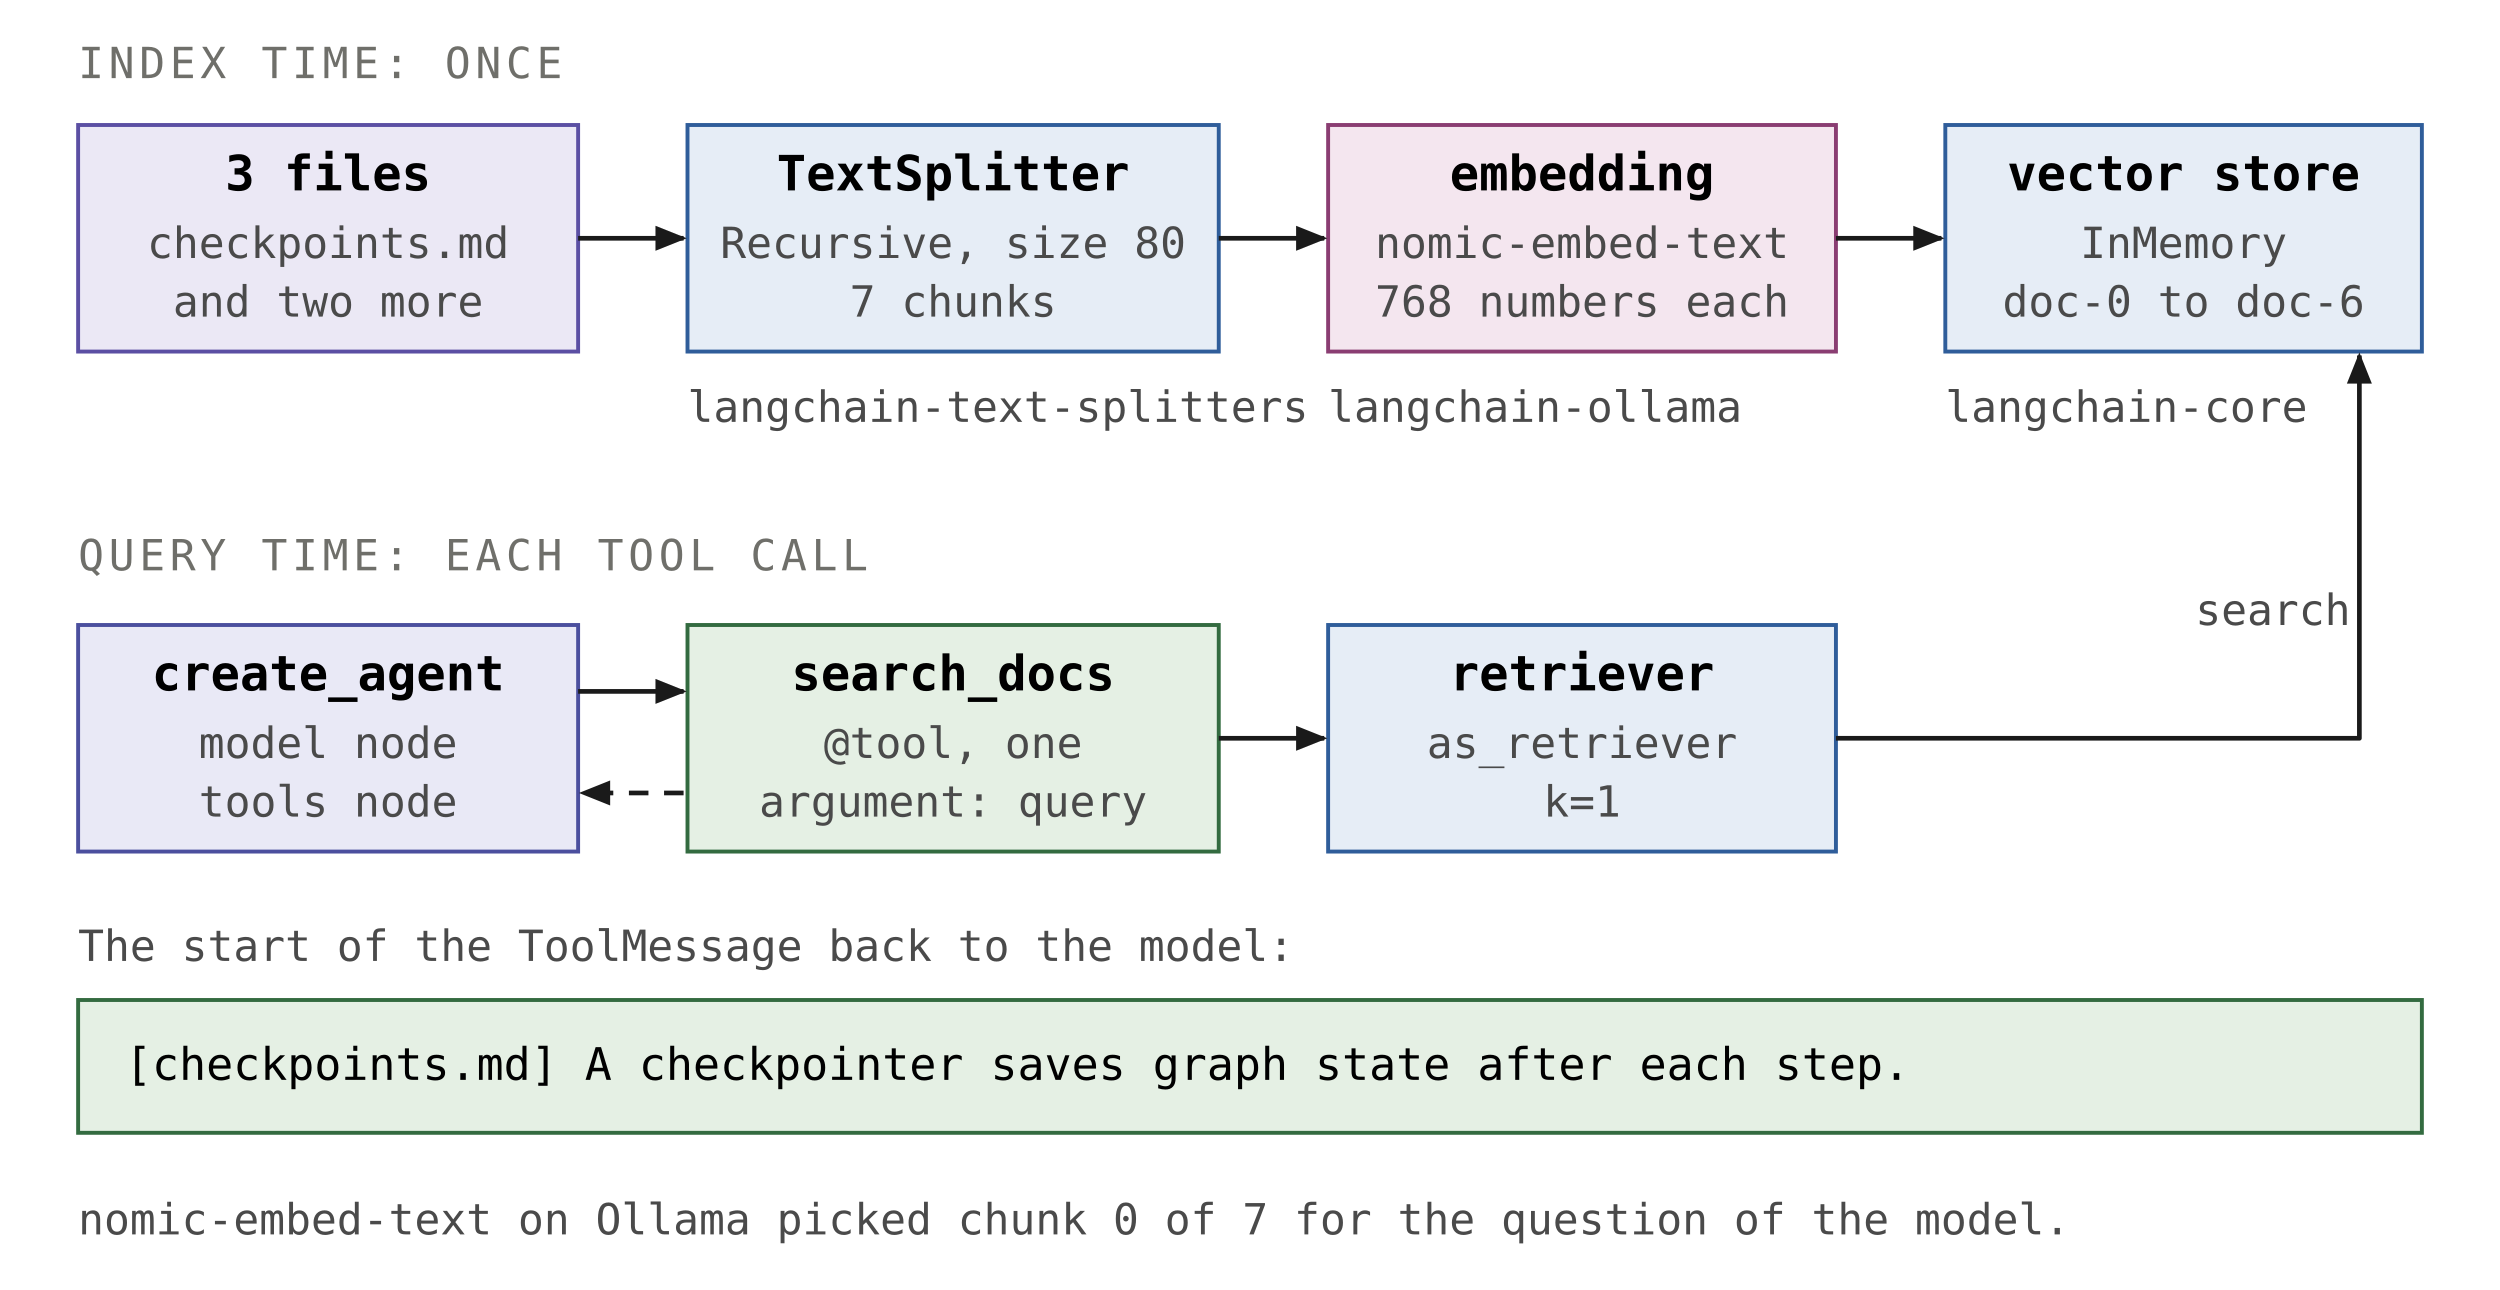
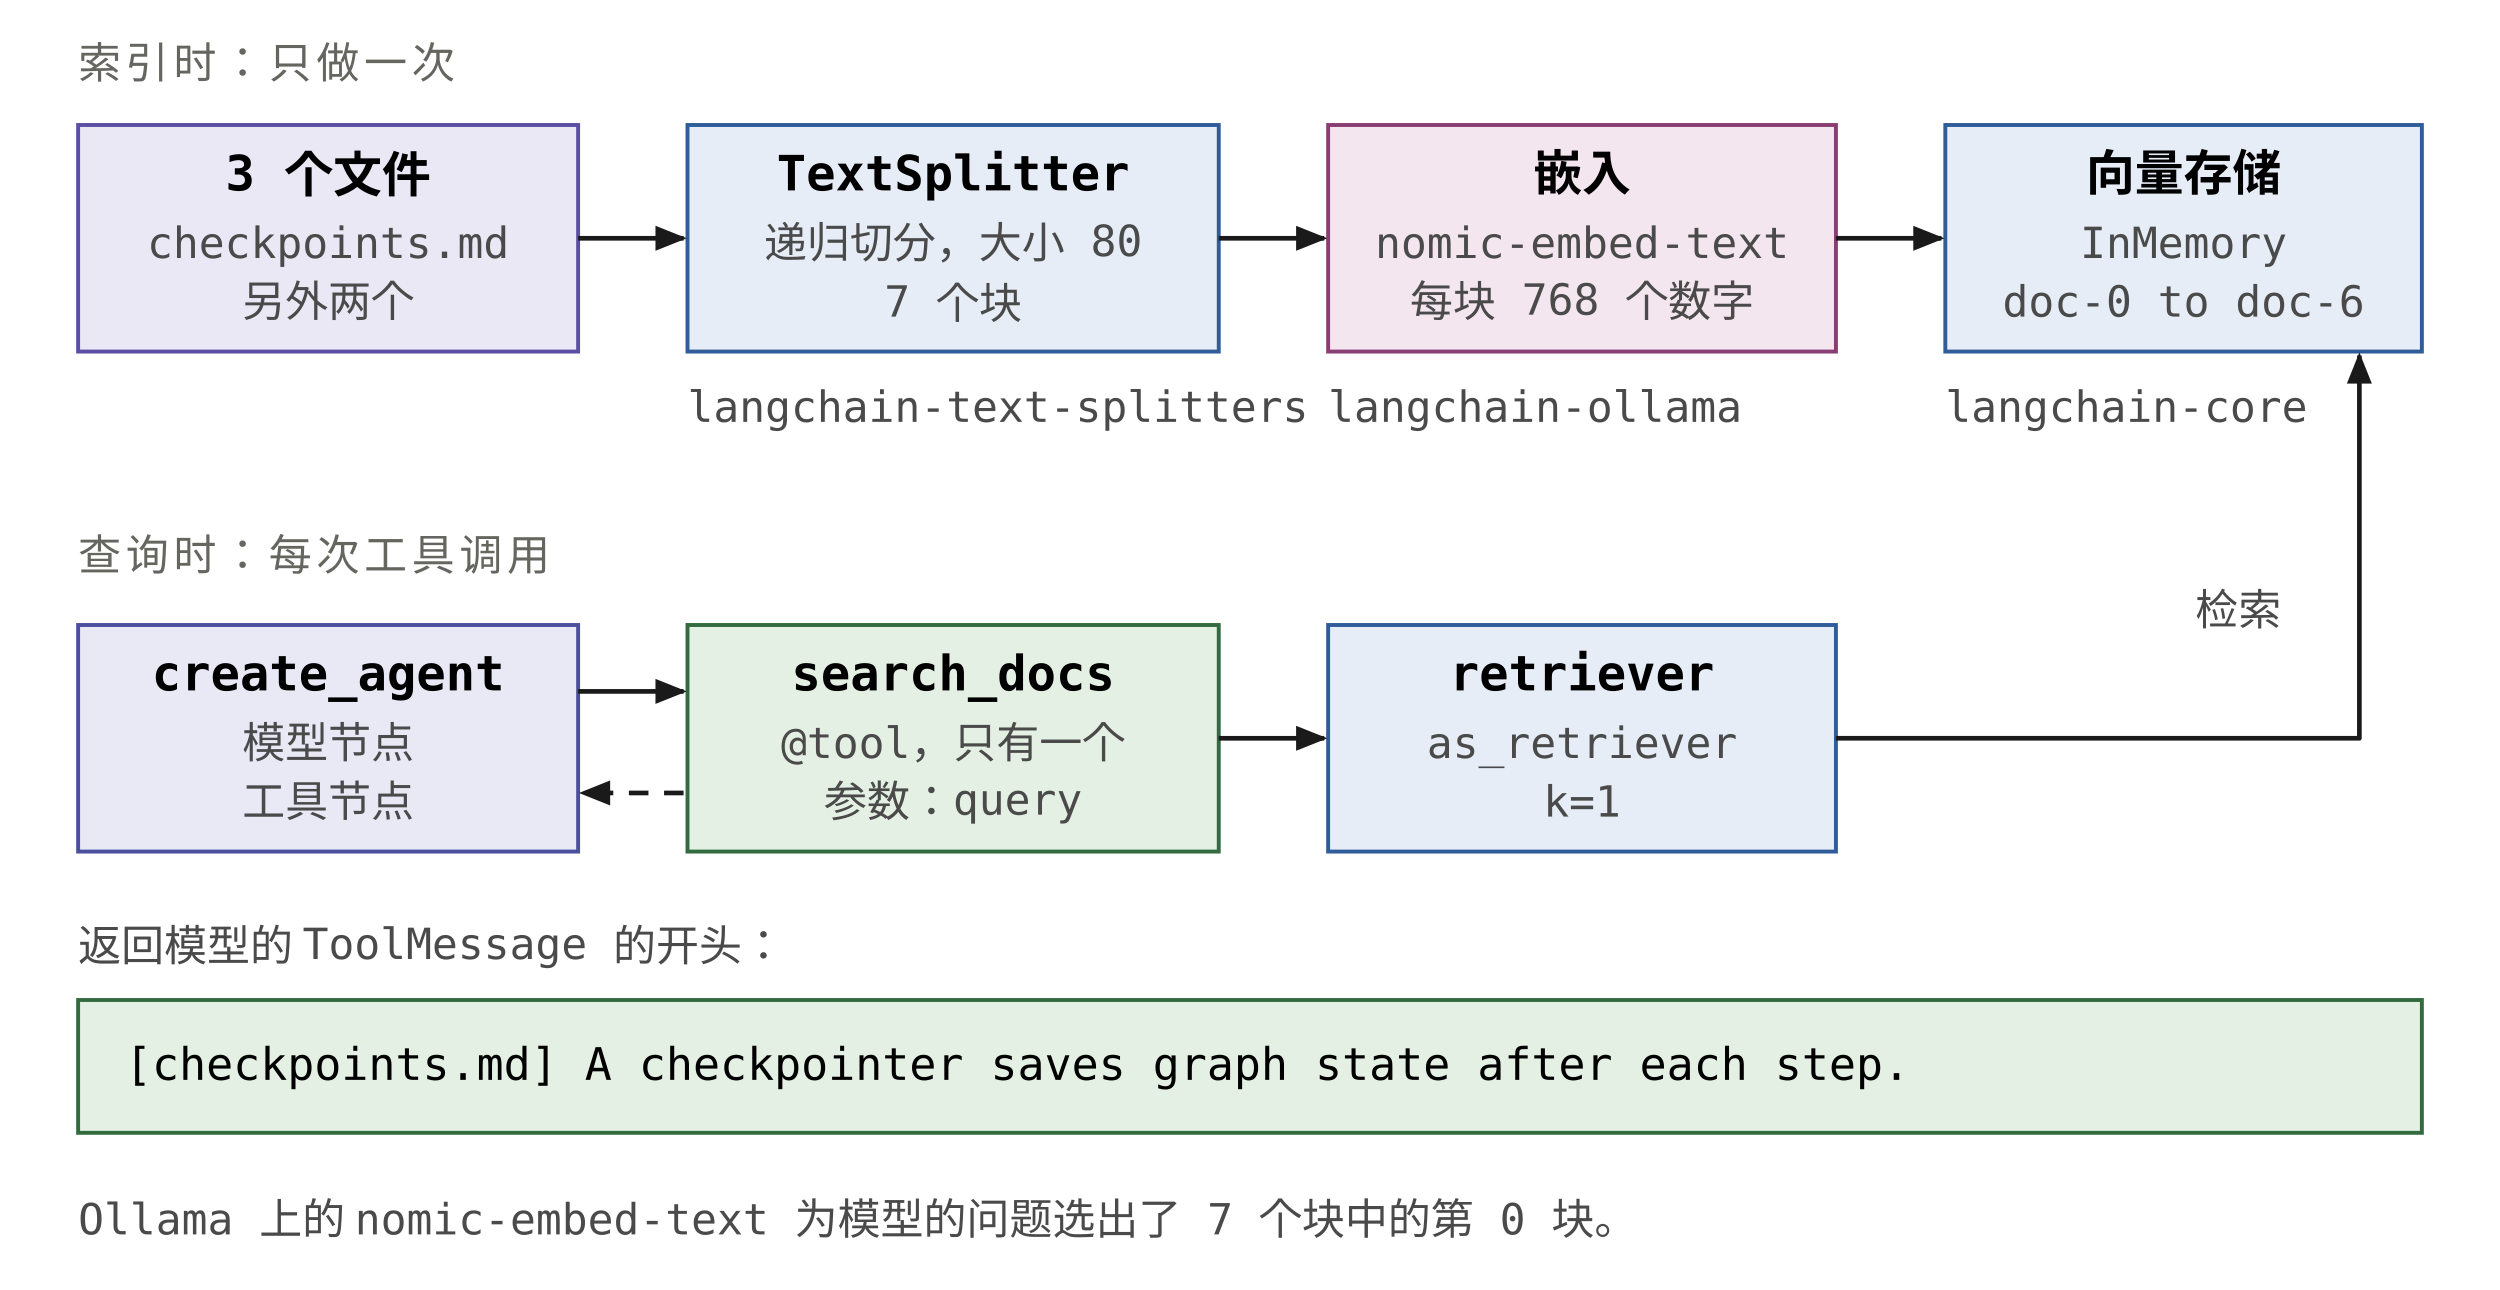
<svg xmlns="http://www.w3.org/2000/svg" viewBox="0 0 640 330" role="img" aria-labelledby="fig-7-1-title fig-7-1-desc" font-family="JetBrains Mono, ui-monospace, monospace">
  <defs>
    <marker id="fig-7-1-head-ink" viewBox="0 0 10 10" refX="9" refY="5" markerWidth="8" markerHeight="8" markerUnits="userSpaceOnUse" orient="auto-start-reverse">
      <path d="M0 1 L10 5 L0 9 z" fill="var(--m-ink, #1a1a1a)" />
    </marker>
  </defs>
-   <text x="20" y="20" font-size="11" letter-spacing="1.2" fill="var(--m-ink-mute, #6f6f6a)">INDEX TIME: ONCE</text>
+   <text x="20" y="20" font-size="11" letter-spacing="1.2" fill="var(--m-ink-mute, #666660)">索引时：只做一次</text>
  <rect x="20" y="32" width="128" height="58" fill="var(--m-violet-fill, #ebe8f5)" stroke="var(--m-violet-ink, #5b4fa3)" />
-   <text x="84" y="48.75" font-size="12.5" text-anchor="middle" font-weight="700">3 files</text>
+   <text x="84" y="48.75" font-size="12.5" text-anchor="middle" font-weight="700">3 个文件</text>
  <text x="84" y="66.05" font-size="11" text-anchor="middle" class="m-serif" fill="var(--m-ink-soft, #4a4a4a)">checkpoints.md</text>
-   <text x="84" y="81.05" font-size="11" text-anchor="middle" class="m-serif" fill="var(--m-ink-soft, #4a4a4a)">and two more</text>
+   <text x="84" y="81.05" font-size="11" text-anchor="middle" class="m-serif" fill="var(--m-ink-soft, #4a4a4a)">另外两个</text>
  <rect x="176" y="32" width="136" height="58" fill="var(--m-blue-fill, #e6edf6)" stroke="var(--m-blue-ink, #2f5d9a)" />
  <text x="244" y="48.75" font-size="12.5" text-anchor="middle" font-weight="700">TextSplitter</text>
-   <text x="244" y="66.05" font-size="11" text-anchor="middle" class="m-serif" fill="var(--m-ink-soft, #4a4a4a)">Recursive, size 80</text>
-   <text x="244" y="81.05" font-size="11" text-anchor="middle" class="m-serif" fill="var(--m-ink-soft, #4a4a4a)">7 chunks</text>
+   <text x="244" y="66.05" font-size="11" text-anchor="middle" class="m-serif" fill="var(--m-ink-soft, #4a4a4a)">递归切分，大小 80</text>
+   <text x="244" y="81.05" font-size="11" text-anchor="middle" class="m-serif" fill="var(--m-ink-soft, #4a4a4a)">7 个块</text>
  <rect x="340" y="32" width="130" height="58" fill="var(--m-plum-fill, #f4e6ef)" stroke="var(--m-plum-ink, #8a3d72)" />
-   <text x="405" y="48.75" font-size="12.5" text-anchor="middle" font-weight="700">embedding</text>
+   <text x="405" y="48.75" font-size="12.5" text-anchor="middle" font-weight="700">嵌入</text>
  <text x="405" y="66.05" font-size="11" text-anchor="middle" class="m-serif" fill="var(--m-ink-soft, #4a4a4a)">nomic-embed-text</text>
-   <text x="405" y="81.05" font-size="11" text-anchor="middle" class="m-serif" fill="var(--m-ink-soft, #4a4a4a)">768 numbers each</text>
+   <text x="405" y="81.05" font-size="11" text-anchor="middle" class="m-serif" fill="var(--m-ink-soft, #4a4a4a)">每块 768 个数字</text>
  <rect x="498" y="32" width="122" height="58" fill="var(--m-blue-fill, #e6edf6)" stroke="var(--m-blue-ink, #2f5d9a)" />
-   <text x="559" y="48.75" font-size="12.5" text-anchor="middle" font-weight="700">vector store</text>
+   <text x="559" y="48.75" font-size="12.5" text-anchor="middle" font-weight="700">向量存储</text>
  <text x="559" y="66.05" font-size="11" text-anchor="middle" class="m-serif" fill="var(--m-ink-soft, #4a4a4a)">InMemory</text>
  <text x="559" y="81.05" font-size="11" text-anchor="middle" class="m-serif" fill="var(--m-ink-soft, #4a4a4a)">doc-0 to doc-6</text>
  <line x1="148" y1="61" x2="175" y2="61" stroke="var(--m-ink, #1a1a1a)" stroke-width="1.2" marker-end="url(#fig-7-1-head-ink)" />
  <line x1="312" y1="61" x2="339" y2="61" stroke="var(--m-ink, #1a1a1a)" stroke-width="1.2" marker-end="url(#fig-7-1-head-ink)" />
  <line x1="470" y1="61" x2="497" y2="61" stroke="var(--m-ink, #1a1a1a)" stroke-width="1.2" marker-end="url(#fig-7-1-head-ink)" />
  <text x="176" y="108" font-size="11" class="m-serif" fill="var(--m-ink-soft, #4a4a4a)">langchain-text-splitters</text>
  <text x="340" y="108" font-size="11" class="m-serif" fill="var(--m-ink-soft, #4a4a4a)">langchain-ollama</text>
  <text x="498" y="108" font-size="11" class="m-serif" fill="var(--m-ink-soft, #4a4a4a)">langchain-core</text>
-   <text x="20" y="146" font-size="11" letter-spacing="1.2" fill="var(--m-ink-mute, #6f6f6a)">QUERY TIME: EACH TOOL CALL</text>
+   <text x="20" y="146" font-size="11" letter-spacing="1.2" fill="var(--m-ink-mute, #666660)">查询时：每次工具调用</text>
  <rect x="20" y="160" width="128" height="58" fill="var(--m-indigo-fill, #e9e9f6)" stroke="var(--m-indigo-ink, #4b4f9e)" />
  <text x="84" y="176.75" font-size="12.5" text-anchor="middle" font-weight="700">create_agent</text>
-   <text x="84" y="194.05" font-size="11" text-anchor="middle" class="m-serif" fill="var(--m-ink-soft, #4a4a4a)">model node</text>
-   <text x="84" y="209.05" font-size="11" text-anchor="middle" class="m-serif" fill="var(--m-ink-soft, #4a4a4a)">tools node</text>
+   <text x="84" y="194.05" font-size="11" text-anchor="middle" class="m-serif" fill="var(--m-ink-soft, #4a4a4a)">模型节点</text>
+   <text x="84" y="209.05" font-size="11" text-anchor="middle" class="m-serif" fill="var(--m-ink-soft, #4a4a4a)">工具节点</text>
  <rect x="176" y="160" width="136" height="58" fill="var(--m-green-fill, #e5f0e4)" stroke="var(--m-green-ink, #336b40)" />
  <text x="244" y="176.75" font-size="12.5" text-anchor="middle" font-weight="700">search_docs</text>
-   <text x="244" y="194.05" font-size="11" text-anchor="middle" class="m-serif" fill="var(--m-ink-soft, #4a4a4a)">@tool, one</text>
-   <text x="244" y="209.05" font-size="11" text-anchor="middle" class="m-serif" fill="var(--m-ink-soft, #4a4a4a)">argument: query</text>
+   <text x="244" y="194.05" font-size="11" text-anchor="middle" class="m-serif" fill="var(--m-ink-soft, #4a4a4a)">@tool，只有一个</text>
+   <text x="244" y="209.05" font-size="11" text-anchor="middle" class="m-serif" fill="var(--m-ink-soft, #4a4a4a)">参数：query</text>
  <rect x="340" y="160" width="130" height="58" fill="var(--m-blue-fill, #e6edf6)" stroke="var(--m-blue-ink, #2f5d9a)" />
  <text x="405" y="176.75" font-size="12.5" text-anchor="middle" font-weight="700">retriever</text>
  <text x="405" y="194.05" font-size="11" text-anchor="middle" class="m-serif" fill="var(--m-ink-soft, #4a4a4a)">as_retriever</text>
  <text x="405" y="209.05" font-size="11" text-anchor="middle" class="m-serif" fill="var(--m-ink-soft, #4a4a4a)">k=1</text>
  <line x1="148" y1="177" x2="175" y2="177" stroke="var(--m-ink, #1a1a1a)" stroke-width="1.2" marker-end="url(#fig-7-1-head-ink)" />
  <line x1="175" y1="203" x2="149" y2="203" stroke="var(--m-ink, #1a1a1a)" stroke-width="1.2" stroke-dasharray="5 4" marker-end="url(#fig-7-1-head-ink)" />
  <line x1="312" y1="189" x2="339" y2="189" stroke="var(--m-ink, #1a1a1a)" stroke-width="1.2" marker-end="url(#fig-7-1-head-ink)" />
  <path d="M470 189 H604 V91" fill="none" stroke="var(--m-ink, #1a1a1a)" stroke-width="1.2" stroke-linejoin="round" marker-end="url(#fig-7-1-head-ink)" />
-   <text x="562" y="160" font-size="11" class="m-serif" fill="var(--m-ink-soft, #4a4a4a)">search</text>
-   <text x="20" y="246" font-size="11" class="m-serif" fill="var(--m-ink-soft, #4a4a4a)">The start of the ToolMessage back to the model:</text>
+   <text x="562" y="160" font-size="11" class="m-serif" fill="var(--m-ink-soft, #4a4a4a)">检索</text>
+   <text x="20" y="246" font-size="11" class="m-serif" fill="var(--m-ink-soft, #4a4a4a)">返回模型的 ToolMessage 的开头：</text>
  <rect x="20" y="256" width="600" height="34" fill="var(--m-green-fill, #e5f0e4)" stroke="var(--m-green-ink, #336b40)" />
  <text x="32" y="276.45" font-size="11.5" font-weight="400">[checkpoints.md] A checkpointer saves graph state after each step.</text>
-   <text x="20" y="316" font-size="11" class="m-serif" fill="var(--m-ink-soft, #4a4a4a)">nomic-embed-text on Ollama picked chunk 0 of 7 for the question of the model.</text>
+   <text x="20" y="316" font-size="11" class="m-serif" fill="var(--m-ink-soft, #4a4a4a)">Ollama 上的 nomic-embed-text 为模型的问题选出了 7 个块中的第 0 块。</text>
</svg>
